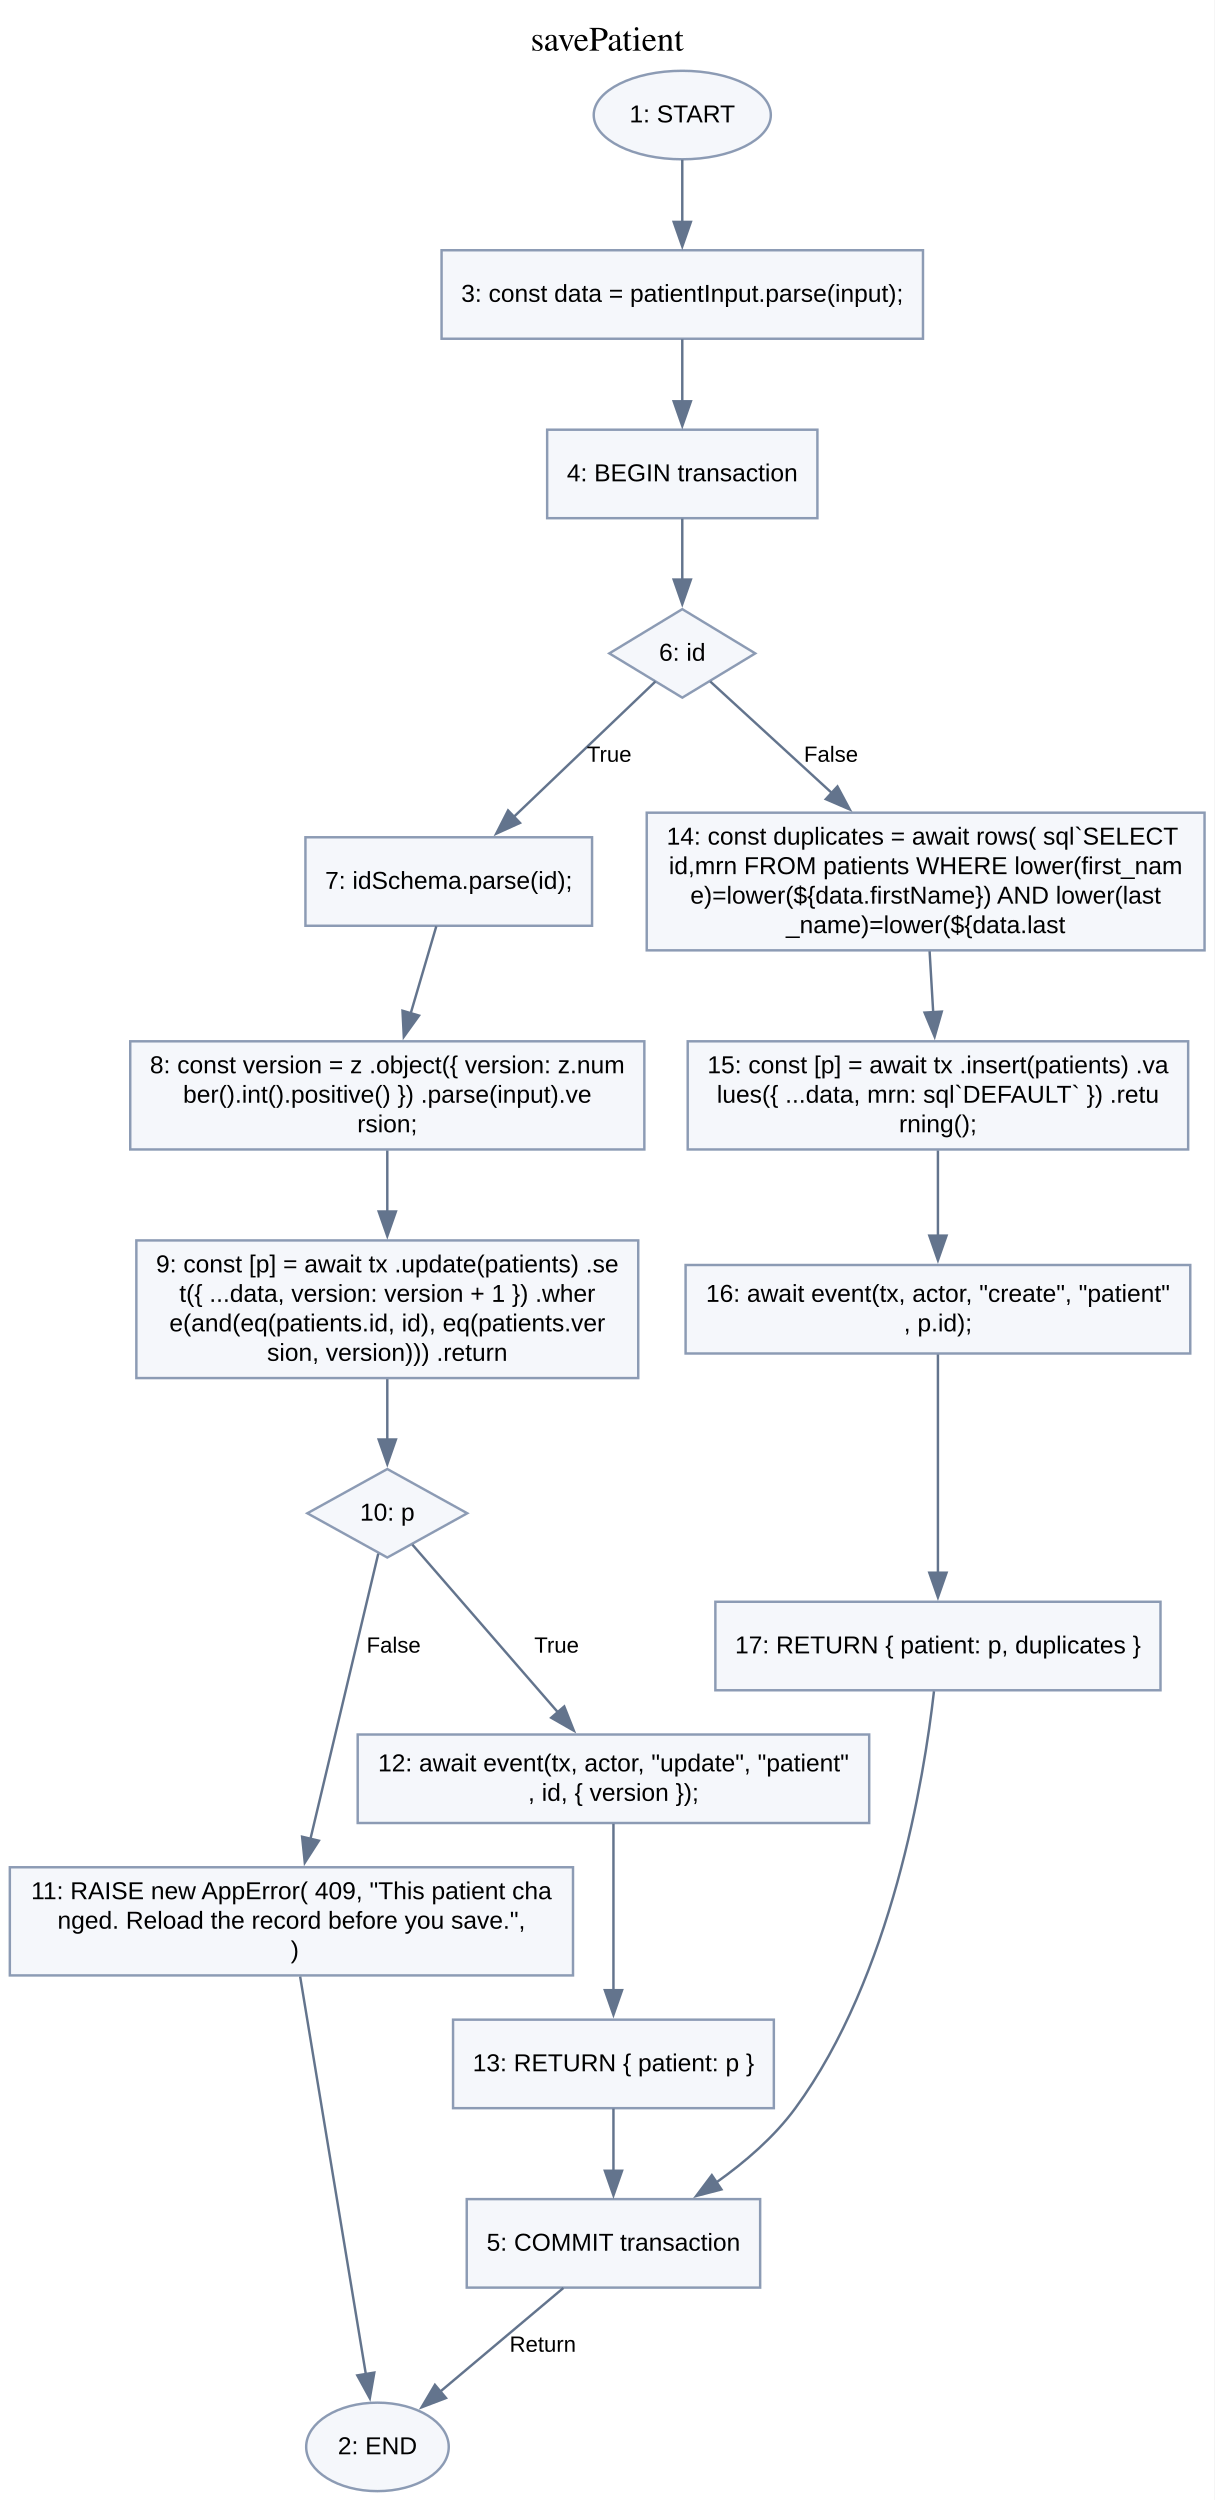
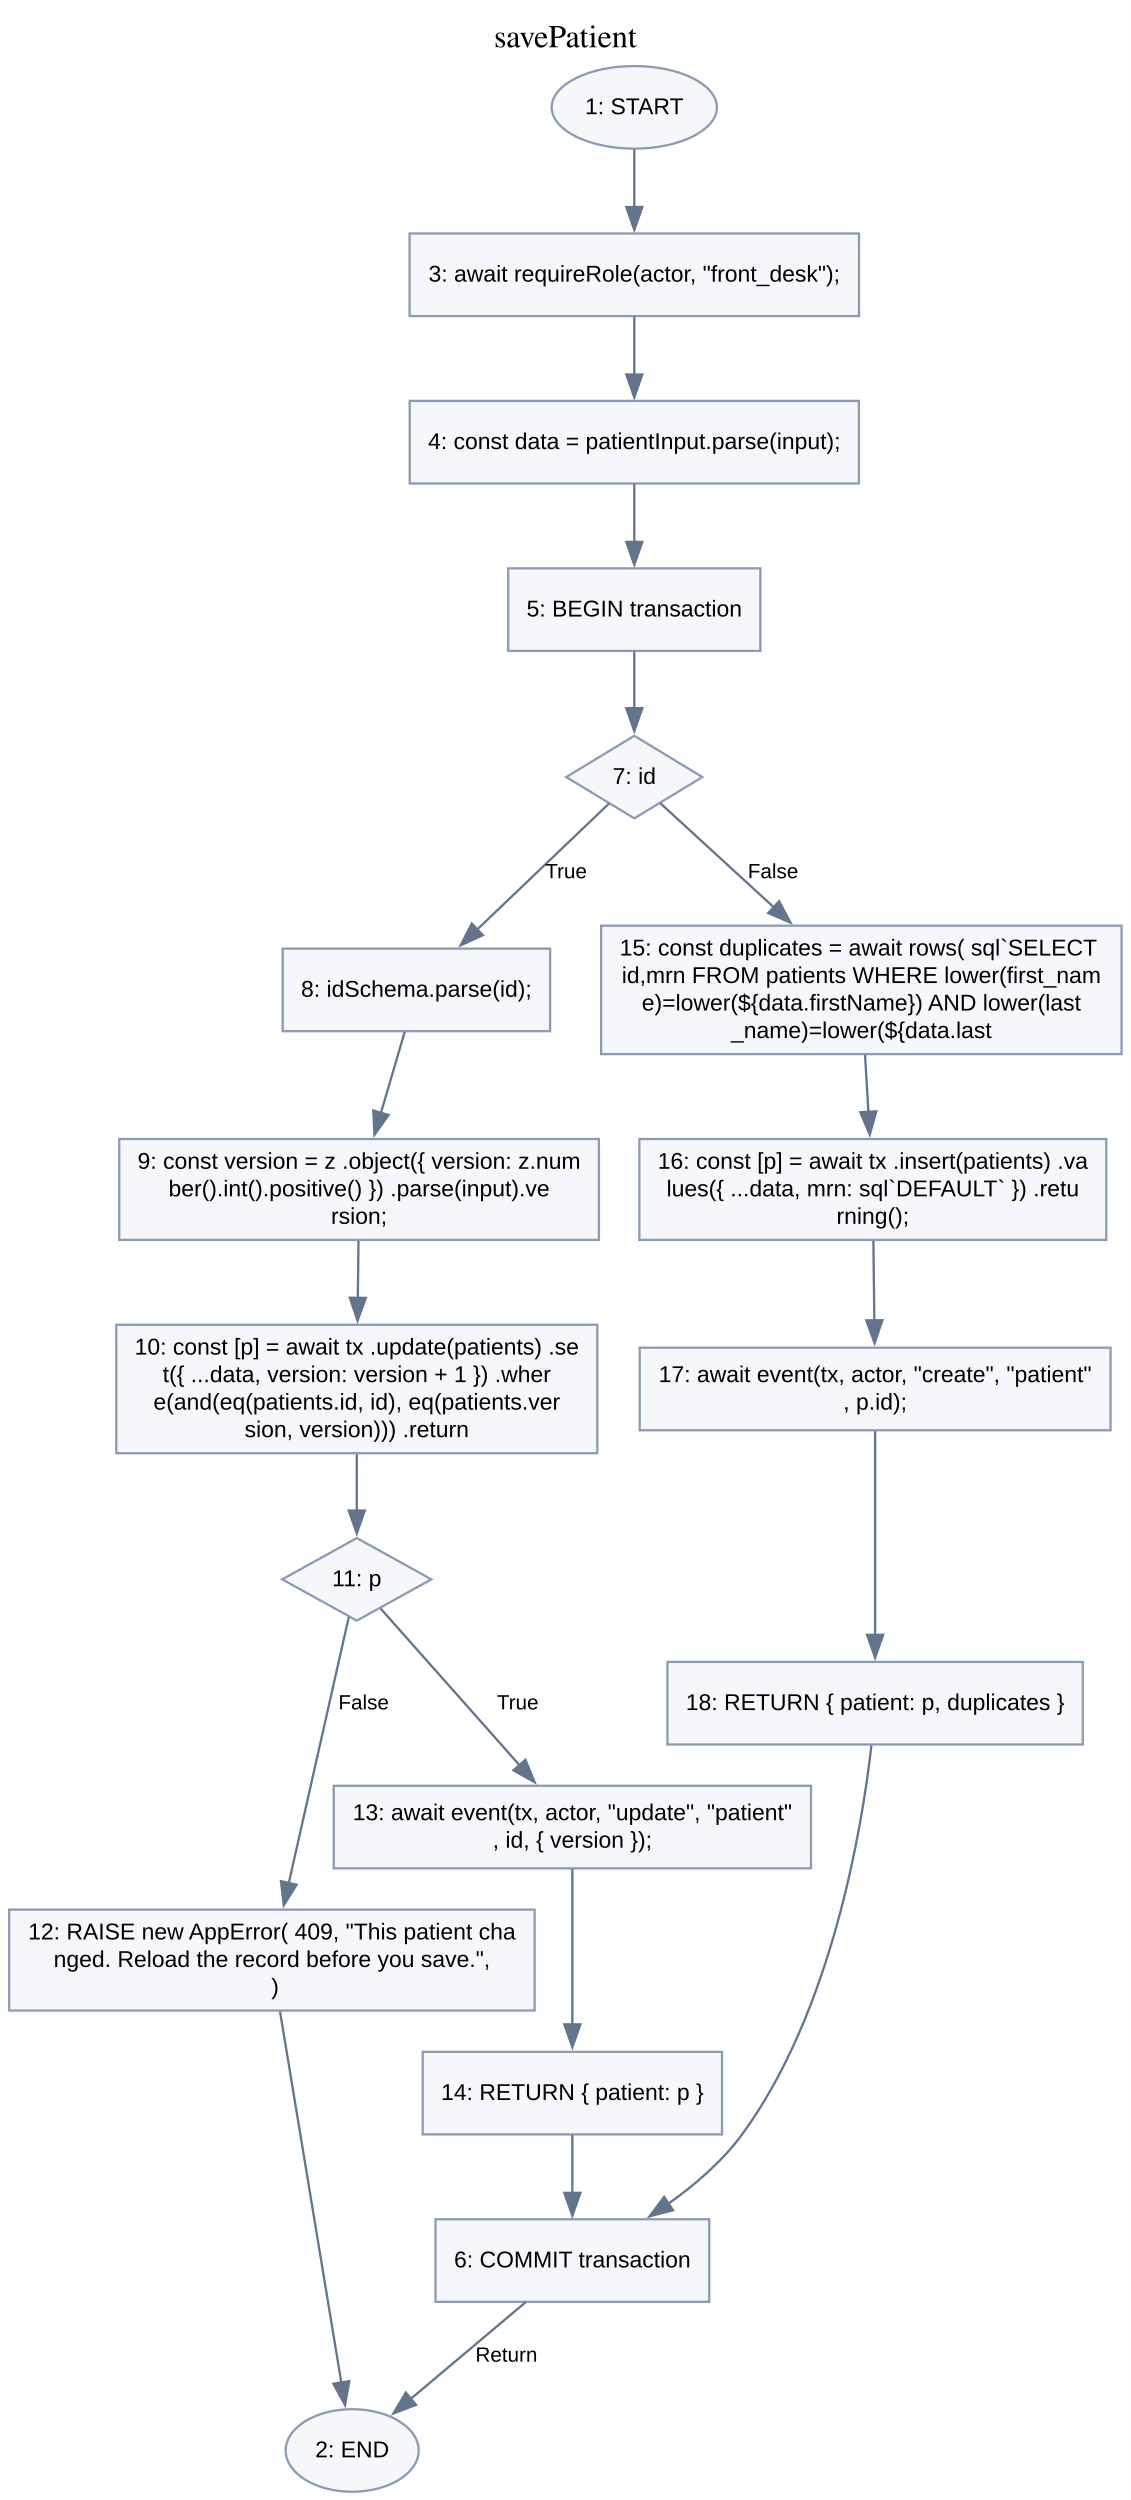
- <svg xmlns="http://www.w3.org/2000/svg" width="494pt" height="1017pt" viewBox="0.00 0.00 494.00 1017.00">
-   <g id="graph0" class="graph" transform="scale(1 1) rotate(0) translate(4 1013.4)">
-     <polygon fill="white" stroke="none" points="-4,4 -4,-1013.4 490.01,-1013.4 490.01,4 -4,4" />
-     <text xml:space="preserve" text-anchor="middle" x="243.01" y="-992.8" font-family="Times,serif" font-size="14.00">savePatient</text>
+ <svg xmlns="http://www.w3.org/2000/svg" width="493pt" height="1090pt" viewBox="0.00 0.00 493.00 1090.00">
+   <g id="graph0" class="graph" transform="scale(1 1) rotate(0) translate(4 1086.4)">
+     <polygon fill="white" stroke="none" points="-4,4 -4,-1086.4 489.01,-1086.4 489.01,4 -4,4" />
+     <text xml:space="preserve" text-anchor="middle" x="242.51" y="-1065.8" font-family="Times,serif" font-size="14.00">savePatient</text>
    <g id="node1" class="node">
-       <ellipse fill="#f5f7fb" stroke="#8c9bb4" cx="273.55" cy="-966.6" rx="36.02" ry="18" />
-       <text xml:space="preserve" text-anchor="middle" x="273.55" y="-963.6" font-family="Arial" font-size="10.00">1: START</text>
+       <ellipse fill="#f5f7fb" stroke="#8c9bb4" cx="272.55" cy="-1039.6" rx="36.02" ry="18" />
+       <text xml:space="preserve" text-anchor="middle" x="272.55" y="-1036.6" font-family="Arial" font-size="10.00">1: START</text>
    </g>
    <g id="node3" class="node">
-       <polygon fill="#f5f7fb" stroke="#8c9bb4" points="371.47,-911.6 175.63,-911.6 175.63,-875.6 371.47,-875.6 371.47,-911.6" />
-       <text xml:space="preserve" text-anchor="middle" x="273.55" y="-890.6" font-family="Arial" font-size="10.00">3: const data = patientInput.parse(input);</text>
+       <polygon fill="#f5f7fb" stroke="#8c9bb4" points="370.53,-984.6 174.57,-984.6 174.57,-948.6 370.53,-948.6 370.53,-984.6" />
+       <text xml:space="preserve" text-anchor="middle" x="272.55" y="-963.6" font-family="Arial" font-size="10.00">3: await requireRole(actor, "front_desk");</text>
    </g>
    <g id="edge1" class="edge">
-       <path fill="none" stroke="#63748d" d="M273.55,-948.41C273.55,-940.83 273.55,-931.7 273.55,-923.14" />
-       <polygon fill="#63748d" stroke="#63748d" points="277.05,-923.14 273.55,-913.14 270.05,-923.14 277.05,-923.14" />
+       <path fill="none" stroke="#63748d" d="M272.55,-1021.41C272.55,-1013.83 272.55,-1004.7 272.55,-996.14" />
+       <polygon fill="#63748d" stroke="#63748d" points="276.05,-996.14 272.55,-986.14 269.05,-996.14 276.05,-996.14" />
    </g>
    <g id="node2" class="node">
      <ellipse fill="#f5f7fb" stroke="#8c9bb4" cx="149.55" cy="-18" rx="29" ry="18" />
      <text xml:space="preserve" text-anchor="middle" x="149.55" y="-15" font-family="Arial" font-size="10.00">2: END</text>
    </g>
    <g id="node4" class="node">
-       <polygon fill="#f5f7fb" stroke="#8c9bb4" points="328.52,-838.6 218.58,-838.6 218.58,-802.6 328.52,-802.6 328.52,-838.6" />
-       <text xml:space="preserve" text-anchor="middle" x="273.55" y="-817.6" font-family="Arial" font-size="10.00">4: BEGIN transaction</text>
+       <polygon fill="#f5f7fb" stroke="#8c9bb4" points="370.47,-911.6 174.63,-911.6 174.63,-875.6 370.47,-875.6 370.47,-911.6" />
+       <text xml:space="preserve" text-anchor="middle" x="272.55" y="-890.6" font-family="Arial" font-size="10.00">4: const data = patientInput.parse(input);</text>
    </g>
    <g id="edge2" class="edge">
-       <path fill="none" stroke="#63748d" d="M273.55,-875.41C273.55,-867.83 273.55,-858.7 273.55,-850.14" />
-       <polygon fill="#63748d" stroke="#63748d" points="277.05,-850.14 273.55,-840.14 270.05,-850.14 277.05,-850.14" />
+       <path fill="none" stroke="#63748d" d="M272.55,-948.41C272.55,-940.83 272.55,-931.7 272.55,-923.14" />
+       <polygon fill="#63748d" stroke="#63748d" points="276.05,-923.14 272.55,-913.14 269.05,-923.14 276.05,-923.14" />
+     </g>
+     <g id="node5" class="node">
+       <polygon fill="#f5f7fb" stroke="#8c9bb4" points="327.52,-838.6 217.58,-838.6 217.58,-802.6 327.52,-802.6 327.52,-838.6" />
+       <text xml:space="preserve" text-anchor="middle" x="272.55" y="-817.6" font-family="Arial" font-size="10.00">5: BEGIN transaction</text>
+     </g>
+     <g id="edge3" class="edge">
+       <path fill="none" stroke="#63748d" d="M272.55,-875.41C272.55,-867.83 272.55,-858.7 272.55,-850.14" />
+       <polygon fill="#63748d" stroke="#63748d" points="276.05,-850.14 272.55,-840.14 269.05,-850.14 276.05,-850.14" />
+     </g>
+     <g id="node7" class="node">
+       <polygon fill="#f5f7fb" stroke="#8c9bb4" points="272.55,-765.6 242.87,-747.6 272.55,-729.6 302.23,-747.6 272.55,-765.6" />
+       <text xml:space="preserve" text-anchor="middle" x="272.55" y="-744.6" font-family="Arial" font-size="10.00">7: id</text>
+     </g>
+     <g id="edge4" class="edge">
+       <path fill="none" stroke="#63748d" d="M272.55,-802.41C272.55,-794.94 272.55,-785.97 272.55,-777.52" />
+       <polygon fill="#63748d" stroke="#63748d" points="276.05,-777.64 272.55,-767.64 269.05,-777.64 276.05,-777.64" />
    </g>
    <g id="node6" class="node">
-       <polygon fill="#f5f7fb" stroke="#8c9bb4" points="273.55,-765.6 243.87,-747.6 273.55,-729.6 303.23,-747.6 273.55,-765.6" />
-       <text xml:space="preserve" text-anchor="middle" x="273.55" y="-744.6" font-family="Arial" font-size="10.00">6: id</text>
+       <polygon fill="#f5f7fb" stroke="#8c9bb4" points="305.23,-118.8 185.87,-118.8 185.87,-82.8 305.23,-82.8 305.23,-118.8" />
+       <text xml:space="preserve" text-anchor="middle" x="245.55" y="-97.8" font-family="Arial" font-size="10.00">6: COMMIT transaction</text>
    </g>
-     <g id="edge3" class="edge">
-       <path fill="none" stroke="#63748d" d="M273.55,-802.41C273.55,-794.94 273.55,-785.97 273.55,-777.52" />
-       <polygon fill="#63748d" stroke="#63748d" points="277.05,-777.64 273.55,-767.64 270.05,-777.64 277.05,-777.64" />
-     </g>
-     <g id="node5" class="node">
-       <polygon fill="#f5f7fb" stroke="#8c9bb4" points="305.23,-118.8 185.87,-118.8 185.87,-82.8 305.23,-82.8 305.23,-118.8" />
-       <text xml:space="preserve" text-anchor="middle" x="245.55" y="-97.8" font-family="Arial" font-size="10.00">5: COMMIT transaction</text>
-     </g>
-     <g id="edge18" class="edge">
+     <g id="edge19" class="edge">
      <path fill="none" stroke="#63748d" d="M225.19,-82.66C210.56,-70.35 190.73,-53.66 175.05,-40.46" />
      <polygon fill="#63748d" stroke="#63748d" points="177.42,-37.89 167.52,-34.12 172.92,-43.24 177.42,-37.89" />
      <text xml:space="preserve" text-anchor="middle" x="216.8" y="-56.7" font-family="Arial" font-size="9.00">Return</text>
    </g>
-     <g id="node7" class="node">
-       <polygon fill="#f5f7fb" stroke="#8c9bb4" points="236.85,-672.8 120.25,-672.8 120.25,-636.8 236.85,-636.8 236.85,-672.8" />
-       <text xml:space="preserve" text-anchor="middle" x="178.55" y="-651.8" font-family="Arial" font-size="10.00">7: idSchema.parse(id);</text>
-     </g>
-     <g id="edge4" class="edge">
-       <path fill="none" stroke="#63748d" d="M262.65,-736.18C248.71,-722.85 224.08,-699.31 205.06,-681.14" />
-       <polygon fill="#63748d" stroke="#63748d" points="207.52,-678.65 197.87,-674.27 202.68,-683.71 207.52,-678.65" />
-       <text xml:space="preserve" text-anchor="middle" x="243.81" y="-703.5" font-family="Arial" font-size="9.00">True</text>
-     </g>
-     <g id="node14" class="node">
-       <polygon fill="#f5f7fb" stroke="#8c9bb4" points="486.01,-682.8 259.09,-682.8 259.09,-626.8 486.01,-626.8 486.01,-682.8" />
-       <text xml:space="preserve" text-anchor="middle" x="372.55" y="-669.8" font-family="Arial" font-size="10.00">14: const duplicates = await rows( sql`SELECT </text>
-       <text xml:space="preserve" text-anchor="middle" x="372.55" y="-657.8" font-family="Arial" font-size="10.00">id,mrn FROM patients WHERE lower(first_nam</text>
-       <text xml:space="preserve" text-anchor="middle" x="372.55" y="-645.8" font-family="Arial" font-size="10.00">e)=lower(${data.firstName}) AND lower(last</text>
-       <text xml:space="preserve" text-anchor="middle" x="372.55" y="-633.8" font-family="Arial" font-size="10.00">_name)=lower(${data.last</text>
-     </g>
-     <g id="edge13" class="edge">
-       <path fill="none" stroke="#63748d" d="M284.91,-736.18C296.95,-725.14 316.65,-707.07 334.32,-690.87" />
-       <polygon fill="#63748d" stroke="#63748d" points="336.67,-693.46 341.67,-684.12 331.94,-688.3 336.67,-693.46" />
-       <text xml:space="preserve" text-anchor="middle" x="334.05" y="-703.5" font-family="Arial" font-size="9.00">False</text>
-     </g>
    <g id="node8" class="node">
-       <polygon fill="#f5f7fb" stroke="#8c9bb4" points="258.12,-589.8 48.98,-589.8 48.98,-545.8 258.12,-545.8 258.12,-589.8" />
-       <text xml:space="preserve" text-anchor="middle" x="153.55" y="-576.8" font-family="Arial" font-size="10.00">8: const version = z .object({ version: z.num</text>
-       <text xml:space="preserve" text-anchor="middle" x="153.55" y="-564.8" font-family="Arial" font-size="10.00">ber().int().positive() }) .parse(input).ve</text>
-       <text xml:space="preserve" text-anchor="middle" x="153.55" y="-552.8" font-family="Arial" font-size="10.00">rsion;</text>
+       <polygon fill="#f5f7fb" stroke="#8c9bb4" points="235.85,-672.8 119.25,-672.8 119.25,-636.8 235.85,-636.8 235.85,-672.8" />
+       <text xml:space="preserve" text-anchor="middle" x="177.55" y="-651.8" font-family="Arial" font-size="10.00">8: idSchema.parse(id);</text>
    </g>
    <g id="edge5" class="edge">
-       <path fill="none" stroke="#63748d" d="M173.49,-636.6C170.48,-626.35 166.55,-613.01 162.99,-600.88" />
-       <polygon fill="#63748d" stroke="#63748d" points="166.45,-600.26 160.27,-591.65 159.74,-602.23 166.45,-600.26" />
+       <path fill="none" stroke="#63748d" d="M261.65,-736.18C247.71,-722.85 223.08,-699.31 204.06,-681.14" />
+       <polygon fill="#63748d" stroke="#63748d" points="206.52,-678.65 196.87,-674.27 201.68,-683.71 206.52,-678.65" />
+       <text xml:space="preserve" text-anchor="middle" x="242.81" y="-703.5" font-family="Arial" font-size="9.00">True</text>
+     </g>
+     <g id="node15" class="node">
+       <polygon fill="#f5f7fb" stroke="#8c9bb4" points="485.01,-682.8 258.09,-682.8 258.09,-626.8 485.01,-626.8 485.01,-682.8" />
+       <text xml:space="preserve" text-anchor="middle" x="371.55" y="-669.8" font-family="Arial" font-size="10.00">15: const duplicates = await rows( sql`SELECT </text>
+       <text xml:space="preserve" text-anchor="middle" x="371.55" y="-657.8" font-family="Arial" font-size="10.00">id,mrn FROM patients WHERE lower(first_nam</text>
+       <text xml:space="preserve" text-anchor="middle" x="371.55" y="-645.8" font-family="Arial" font-size="10.00">e)=lower(${data.firstName}) AND lower(last</text>
+       <text xml:space="preserve" text-anchor="middle" x="371.55" y="-633.8" font-family="Arial" font-size="10.00">_name)=lower(${data.last</text>
+     </g>
+     <g id="edge14" class="edge">
+       <path fill="none" stroke="#63748d" d="M283.91,-736.18C295.95,-725.14 315.65,-707.07 333.32,-690.87" />
+       <polygon fill="#63748d" stroke="#63748d" points="335.67,-693.46 340.67,-684.12 330.94,-688.3 335.67,-693.46" />
+       <text xml:space="preserve" text-anchor="middle" x="333.05" y="-703.5" font-family="Arial" font-size="9.00">False</text>
    </g>
    <g id="node9" class="node">
-       <polygon fill="#f5f7fb" stroke="#8c9bb4" points="255.63,-508.8 51.47,-508.8 51.47,-452.8 255.63,-452.8 255.63,-508.8" />
-       <text xml:space="preserve" text-anchor="middle" x="153.55" y="-495.8" font-family="Arial" font-size="10.00">9: const [p] = await tx .update(patients) .se</text>
-       <text xml:space="preserve" text-anchor="middle" x="153.55" y="-483.8" font-family="Arial" font-size="10.00">t({ ...data, version: version + 1 }) .wher</text>
-       <text xml:space="preserve" text-anchor="middle" x="153.55" y="-471.8" font-family="Arial" font-size="10.00">e(and(eq(patients.id, id), eq(patients.ver</text>
-       <text xml:space="preserve" text-anchor="middle" x="153.55" y="-459.8" font-family="Arial" font-size="10.00">sion, version))) .return</text>
+       <polygon fill="#f5f7fb" stroke="#8c9bb4" points="257.12,-589.8 47.98,-589.8 47.98,-545.8 257.12,-545.8 257.12,-589.8" />
+       <text xml:space="preserve" text-anchor="middle" x="152.55" y="-576.8" font-family="Arial" font-size="10.00">9: const version = z .object({ version: z.num</text>
+       <text xml:space="preserve" text-anchor="middle" x="152.55" y="-564.8" font-family="Arial" font-size="10.00">ber().int().positive() }) .parse(input).ve</text>
+       <text xml:space="preserve" text-anchor="middle" x="152.55" y="-552.8" font-family="Arial" font-size="10.00">rsion;</text>
    </g>
    <g id="edge6" class="edge">
-       <path fill="none" stroke="#63748d" d="M153.55,-545.35C153.55,-537.78 153.55,-529.01 153.55,-520.45" />
-       <polygon fill="#63748d" stroke="#63748d" points="157.05,-520.56 153.55,-510.56 150.05,-520.56 157.05,-520.56" />
+       <path fill="none" stroke="#63748d" d="M172.49,-636.6C169.48,-626.35 165.55,-613.01 161.99,-600.88" />
+       <polygon fill="#63748d" stroke="#63748d" points="165.45,-600.26 159.27,-591.65 158.74,-602.23 165.45,-600.26" />
    </g>
    <g id="node10" class="node">
-       <polygon fill="#f5f7fb" stroke="#8c9bb4" points="153.55,-415.8 121.03,-397.8 153.55,-379.8 186.07,-397.8 153.55,-415.8" />
-       <text xml:space="preserve" text-anchor="middle" x="153.55" y="-394.8" font-family="Arial" font-size="10.00">10: p</text>
+       <polygon fill="#f5f7fb" stroke="#8c9bb4" points="256.41,-508.8 46.69,-508.8 46.69,-452.8 256.41,-452.8 256.41,-508.8" />
+       <text xml:space="preserve" text-anchor="middle" x="151.55" y="-495.8" font-family="Arial" font-size="10.00">10: const [p] = await tx .update(patients) .se</text>
+       <text xml:space="preserve" text-anchor="middle" x="151.55" y="-483.8" font-family="Arial" font-size="10.00">t({ ...data, version: version + 1 }) .wher</text>
+       <text xml:space="preserve" text-anchor="middle" x="151.55" y="-471.8" font-family="Arial" font-size="10.00">e(and(eq(patients.id, id), eq(patients.ver</text>
+       <text xml:space="preserve" text-anchor="middle" x="151.55" y="-459.8" font-family="Arial" font-size="10.00">sion, version))) .return</text>
    </g>
    <g id="edge7" class="edge">
-       <path fill="none" stroke="#63748d" d="M153.55,-452.38C153.55,-444.45 153.55,-435.78 153.55,-427.77" />
-       <polygon fill="#63748d" stroke="#63748d" points="157.05,-427.8 153.55,-417.8 150.05,-427.8 157.05,-427.8" />
+       <path fill="none" stroke="#63748d" d="M152.3,-545.35C152.21,-537.78 152.11,-529.01 152.01,-520.45" />
+       <polygon fill="#63748d" stroke="#63748d" points="155.51,-520.52 151.89,-510.56 148.51,-520.6 155.51,-520.52" />
    </g>
    <g id="node11" class="node">
+       <polygon fill="#f5f7fb" stroke="#8c9bb4" points="151.55,-415.8 119.03,-397.8 151.55,-379.8 184.07,-397.8 151.55,-415.8" />
+       <text xml:space="preserve" text-anchor="middle" x="151.55" y="-394.8" font-family="Arial" font-size="10.00">11: p</text>
+     </g>
+     <g id="edge8" class="edge">
+       <path fill="none" stroke="#63748d" d="M151.55,-452.38C151.55,-444.45 151.55,-435.78 151.55,-427.77" />
+       <polygon fill="#63748d" stroke="#63748d" points="155.05,-427.8 151.55,-417.8 148.05,-427.8 155.05,-427.8" />
+     </g>
+     <g id="node12" class="node">
      <polygon fill="#f5f7fb" stroke="#8c9bb4" points="229.1,-253.8 0,-253.8 0,-209.8 229.1,-209.8 229.1,-253.8" />
-       <text xml:space="preserve" text-anchor="middle" x="114.55" y="-240.8" font-family="Arial" font-size="10.00">11: RAISE new AppError( 409, "This patient cha</text>
+       <text xml:space="preserve" text-anchor="middle" x="114.55" y="-240.8" font-family="Arial" font-size="10.00">12: RAISE new AppError( 409, "This patient cha</text>
      <text xml:space="preserve" text-anchor="middle" x="114.55" y="-228.8" font-family="Arial" font-size="10.00">nged. Reload the record before you save.",</text>
      <text xml:space="preserve" text-anchor="middle" x="114.55" y="-216.8" font-family="Arial" font-size="10.00"> )</text>
    </g>
-     <g id="edge8" class="edge">
-       <path fill="none" stroke="#63748d" d="M149.88,-381.37C143.59,-354.94 130.64,-300.44 122.28,-265.31" />
-       <polygon fill="#63748d" stroke="#63748d" points="125.71,-264.6 119.99,-255.68 118.9,-266.22 125.71,-264.6" />
-       <text xml:space="preserve" text-anchor="middle" x="156.13" y="-341.1" font-family="Arial" font-size="9.00">False</text>
+     <g id="edge9" class="edge">
+       <path fill="none" stroke="#63748d" d="M148.07,-381.37C142.11,-354.94 129.81,-300.44 121.89,-265.31" />
+       <polygon fill="#63748d" stroke="#63748d" points="125.33,-264.67 119.71,-255.69 118.5,-266.21 125.33,-264.67" />
+       <text xml:space="preserve" text-anchor="middle" x="154.56" y="-341.1" font-family="Arial" font-size="9.00">False</text>
    </g>
-     <g id="node12" class="node">
+     <g id="node13" class="node">
      <polygon fill="#f5f7fb" stroke="#8c9bb4" points="349.59,-307.8 141.51,-307.8 141.51,-271.8 349.59,-271.8 349.59,-307.8" />
-       <text xml:space="preserve" text-anchor="middle" x="245.55" y="-292.8" font-family="Arial" font-size="10.00">12: await event(tx, actor, "update", "patient"</text>
+       <text xml:space="preserve" text-anchor="middle" x="245.55" y="-292.8" font-family="Arial" font-size="10.00">13: await event(tx, actor, "update", "patient"</text>
      <text xml:space="preserve" text-anchor="middle" x="245.55" y="-280.8" font-family="Arial" font-size="10.00">, id, { version });</text>
    </g>
+     <g id="edge11" class="edge">
+       <path fill="none" stroke="#63748d" d="M161.97,-385.05C176.51,-368.66 203.26,-338.49 222.59,-316.69" />
+       <polygon fill="#63748d" stroke="#63748d" points="225.08,-319.15 229.1,-309.35 219.85,-314.51 225.08,-319.15" />
+       <text xml:space="preserve" text-anchor="middle" x="221.71" y="-341.1" font-family="Arial" font-size="9.00">True</text>
+     </g>
    <g id="edge10" class="edge">
-       <path fill="none" stroke="#63748d" d="M163.75,-385.05C177.97,-368.66 204.16,-338.49 223.08,-316.69" />
-       <polygon fill="#63748d" stroke="#63748d" points="225.53,-319.21 229.44,-309.36 220.24,-314.62 225.53,-319.21" />
-       <text xml:space="preserve" text-anchor="middle" x="222.42" y="-341.1" font-family="Arial" font-size="9.00">True</text>
-     </g>
-     <g id="edge9" class="edge">
      <path fill="none" stroke="#63748d" d="M118.1,-209.33C124.44,-170.96 137.71,-90.63 144.82,-47.62" />
      <polygon fill="#63748d" stroke="#63748d" points="148.27,-48.23 146.44,-37.79 141.36,-47.09 148.27,-48.23" />
    </g>
-     <g id="node13" class="node">
+     <g id="node14" class="node">
      <polygon fill="#f5f7fb" stroke="#8c9bb4" points="310.8,-191.8 180.3,-191.8 180.3,-155.8 310.8,-155.8 310.8,-191.8" />
-       <text xml:space="preserve" text-anchor="middle" x="245.55" y="-170.8" font-family="Arial" font-size="10.00">13: RETURN { patient: p }</text>
+       <text xml:space="preserve" text-anchor="middle" x="245.55" y="-170.8" font-family="Arial" font-size="10.00">14: RETURN { patient: p }</text>
    </g>
-     <g id="edge11" class="edge">
+     <g id="edge12" class="edge">
      <path fill="none" stroke="#63748d" d="M245.55,-271.49C245.55,-253.49 245.55,-225.02 245.55,-203.62" />
      <polygon fill="#63748d" stroke="#63748d" points="249.05,-203.79 245.55,-193.79 242.05,-203.79 249.05,-203.79" />
    </g>
-     <g id="edge12" class="edge">
+     <g id="edge13" class="edge">
      <path fill="none" stroke="#63748d" d="M245.55,-155.61C245.55,-148.03 245.55,-138.9 245.55,-130.34" />
      <polygon fill="#63748d" stroke="#63748d" points="249.05,-130.34 245.55,-120.34 242.05,-130.34 249.05,-130.34" />
    </g>
-     <g id="node15" class="node">
-       <polygon fill="#f5f7fb" stroke="#8c9bb4" points="479.34,-589.8 275.76,-589.8 275.76,-545.8 479.34,-545.8 479.34,-589.8" />
-       <text xml:space="preserve" text-anchor="middle" x="377.55" y="-576.8" font-family="Arial" font-size="10.00">15: const [p] = await tx .insert(patients) .va</text>
-       <text xml:space="preserve" text-anchor="middle" x="377.55" y="-564.8" font-family="Arial" font-size="10.00">lues({ ...data, mrn: sql`DEFAULT` }) .retu</text>
-       <text xml:space="preserve" text-anchor="middle" x="377.55" y="-552.8" font-family="Arial" font-size="10.00">rning();</text>
+     <g id="node16" class="node">
+       <polygon fill="#f5f7fb" stroke="#8c9bb4" points="478.34,-589.8 274.76,-589.8 274.76,-545.8 478.34,-545.8 478.34,-589.8" />
+       <text xml:space="preserve" text-anchor="middle" x="376.55" y="-576.8" font-family="Arial" font-size="10.00">16: const [p] = await tx .insert(patients) .va</text>
+       <text xml:space="preserve" text-anchor="middle" x="376.55" y="-564.8" font-family="Arial" font-size="10.00">lues({ ...data, mrn: sql`DEFAULT` }) .retu</text>
+       <text xml:space="preserve" text-anchor="middle" x="376.55" y="-552.8" font-family="Arial" font-size="10.00">rning();</text>
    </g>
-     <g id="edge14" class="edge">
-       <path fill="none" stroke="#63748d" d="M374.16,-626.44C374.62,-618.55 375.14,-609.85 375.62,-601.67" />
-       <polygon fill="#63748d" stroke="#63748d" points="379.11,-601.88 376.2,-591.69 372.12,-601.47 379.11,-601.88" />
+     <g id="edge15" class="edge">
+       <path fill="none" stroke="#63748d" d="M373.16,-626.44C373.62,-618.55 374.14,-609.85 374.62,-601.67" />
+       <polygon fill="#63748d" stroke="#63748d" points="378.11,-601.88 375.2,-591.69 371.12,-601.47 378.11,-601.88" />
    </g>
-     <g id="node16" class="node">
+     <g id="node17" class="node">
      <polygon fill="#f5f7fb" stroke="#8c9bb4" points="480.2,-498.8 274.9,-498.8 274.9,-462.8 480.2,-462.8 480.2,-498.8" />
-       <text xml:space="preserve" text-anchor="middle" x="377.55" y="-483.8" font-family="Arial" font-size="10.00">16: await event(tx, actor, "create", "patient"</text>
+       <text xml:space="preserve" text-anchor="middle" x="377.55" y="-483.8" font-family="Arial" font-size="10.00">17: await event(tx, actor, "create", "patient"</text>
      <text xml:space="preserve" text-anchor="middle" x="377.55" y="-471.8" font-family="Arial" font-size="10.00">, p.id);</text>
    </g>
-     <g id="edge15" class="edge">
-       <path fill="none" stroke="#63748d" d="M377.55,-545.35C377.55,-534.77 377.55,-521.85 377.55,-510.43" />
-       <polygon fill="#63748d" stroke="#63748d" points="381.05,-510.75 377.55,-500.75 374.05,-510.75 381.05,-510.75" />
+     <g id="edge16" class="edge">
+       <path fill="none" stroke="#63748d" d="M376.8,-545.35C376.93,-534.77 377.08,-521.85 377.21,-510.43" />
+       <polygon fill="#63748d" stroke="#63748d" points="380.71,-510.79 377.33,-500.75 373.71,-510.71 380.71,-510.79" />
    </g>
-     <g id="node17" class="node">
+     <g id="node18" class="node">
      <polygon fill="#f5f7fb" stroke="#8c9bb4" points="468.09,-361.8 287.01,-361.8 287.01,-325.8 468.09,-325.8 468.09,-361.8" />
-       <text xml:space="preserve" text-anchor="middle" x="377.55" y="-340.8" font-family="Arial" font-size="10.00">17: RETURN { patient: p, duplicates }</text>
+       <text xml:space="preserve" text-anchor="middle" x="377.55" y="-340.8" font-family="Arial" font-size="10.00">18: RETURN { patient: p, duplicates }</text>
    </g>
-     <g id="edge16" class="edge">
+     <g id="edge17" class="edge">
      <path fill="none" stroke="#63748d" d="M377.55,-462.43C377.55,-439.95 377.55,-400.48 377.55,-373.51" />
      <polygon fill="#63748d" stroke="#63748d" points="381.05,-373.62 377.55,-363.62 374.05,-373.62 381.05,-373.62" />
    </g>
-     <g id="edge17" class="edge">
+     <g id="edge18" class="edge">
      <path fill="none" stroke="#63748d" d="M375.94,-325.39C371.94,-290.19 358.83,-209.4 319.55,-155.8 310.95,-144.06 299.03,-133.81 287.28,-125.49" />
      <polygon fill="#63748d" stroke="#63748d" points="289.47,-122.74 279.21,-120.08 285.57,-128.55 289.47,-122.74" />
    </g>
  </g>
</svg>
